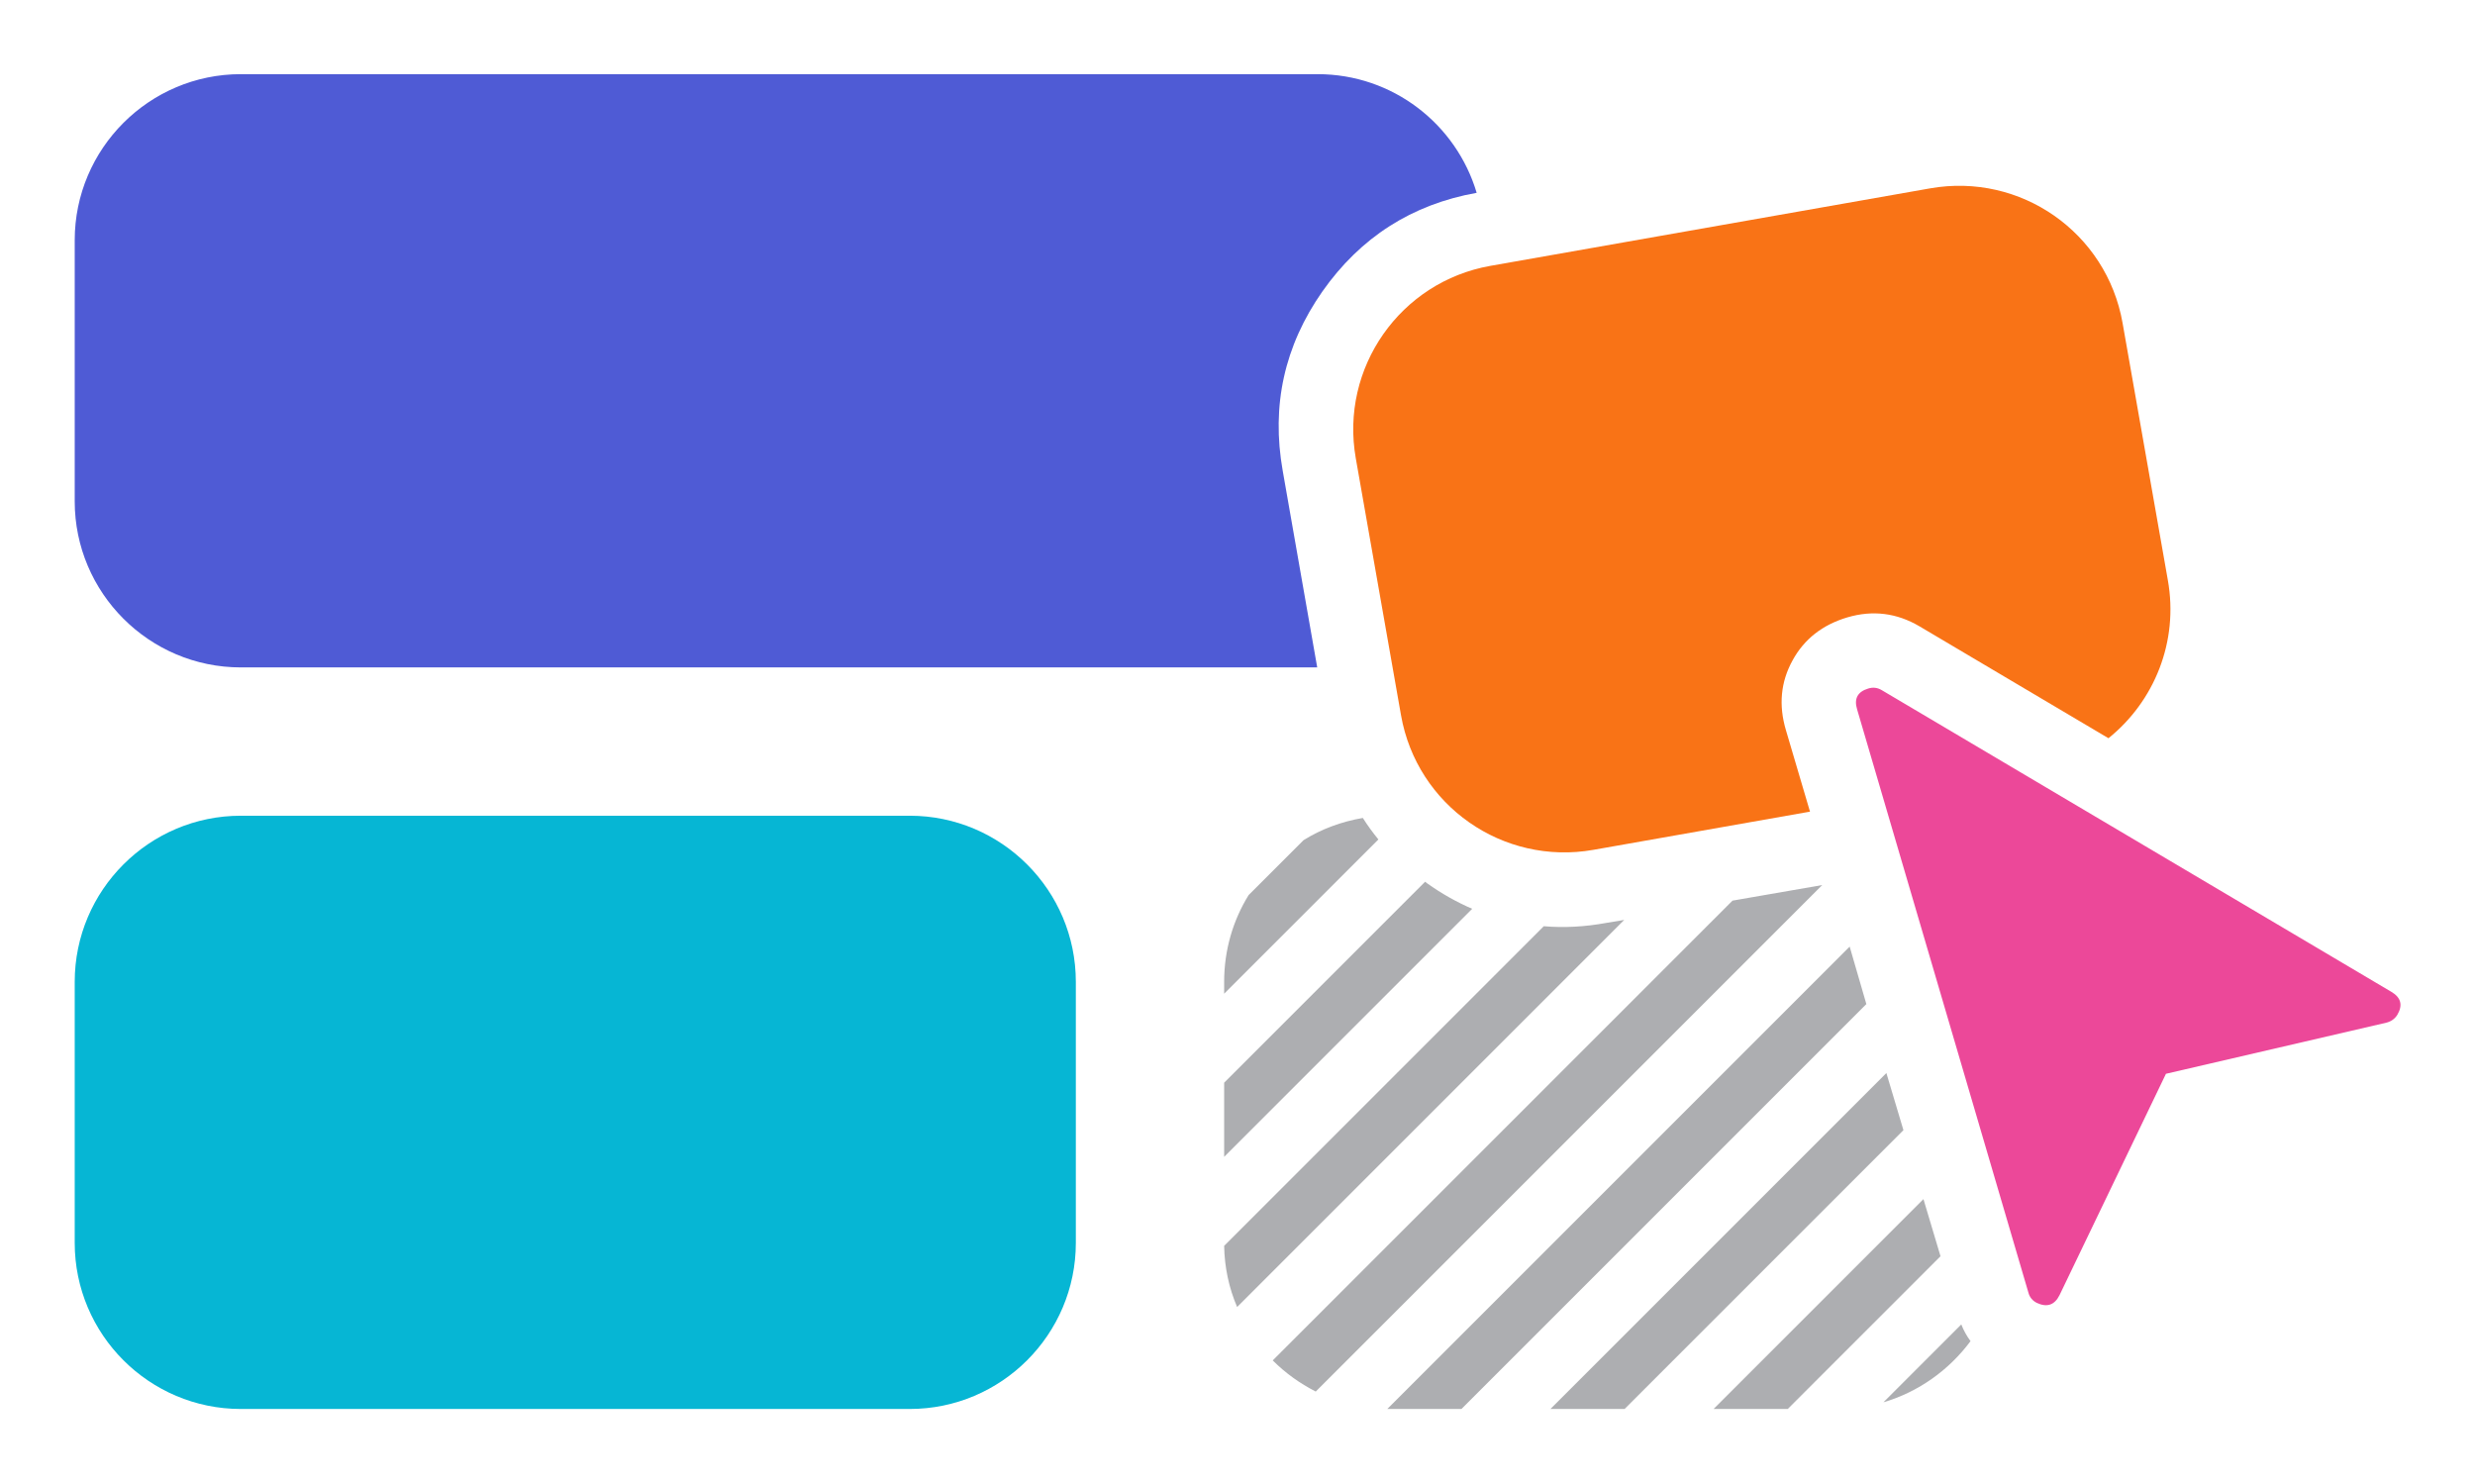
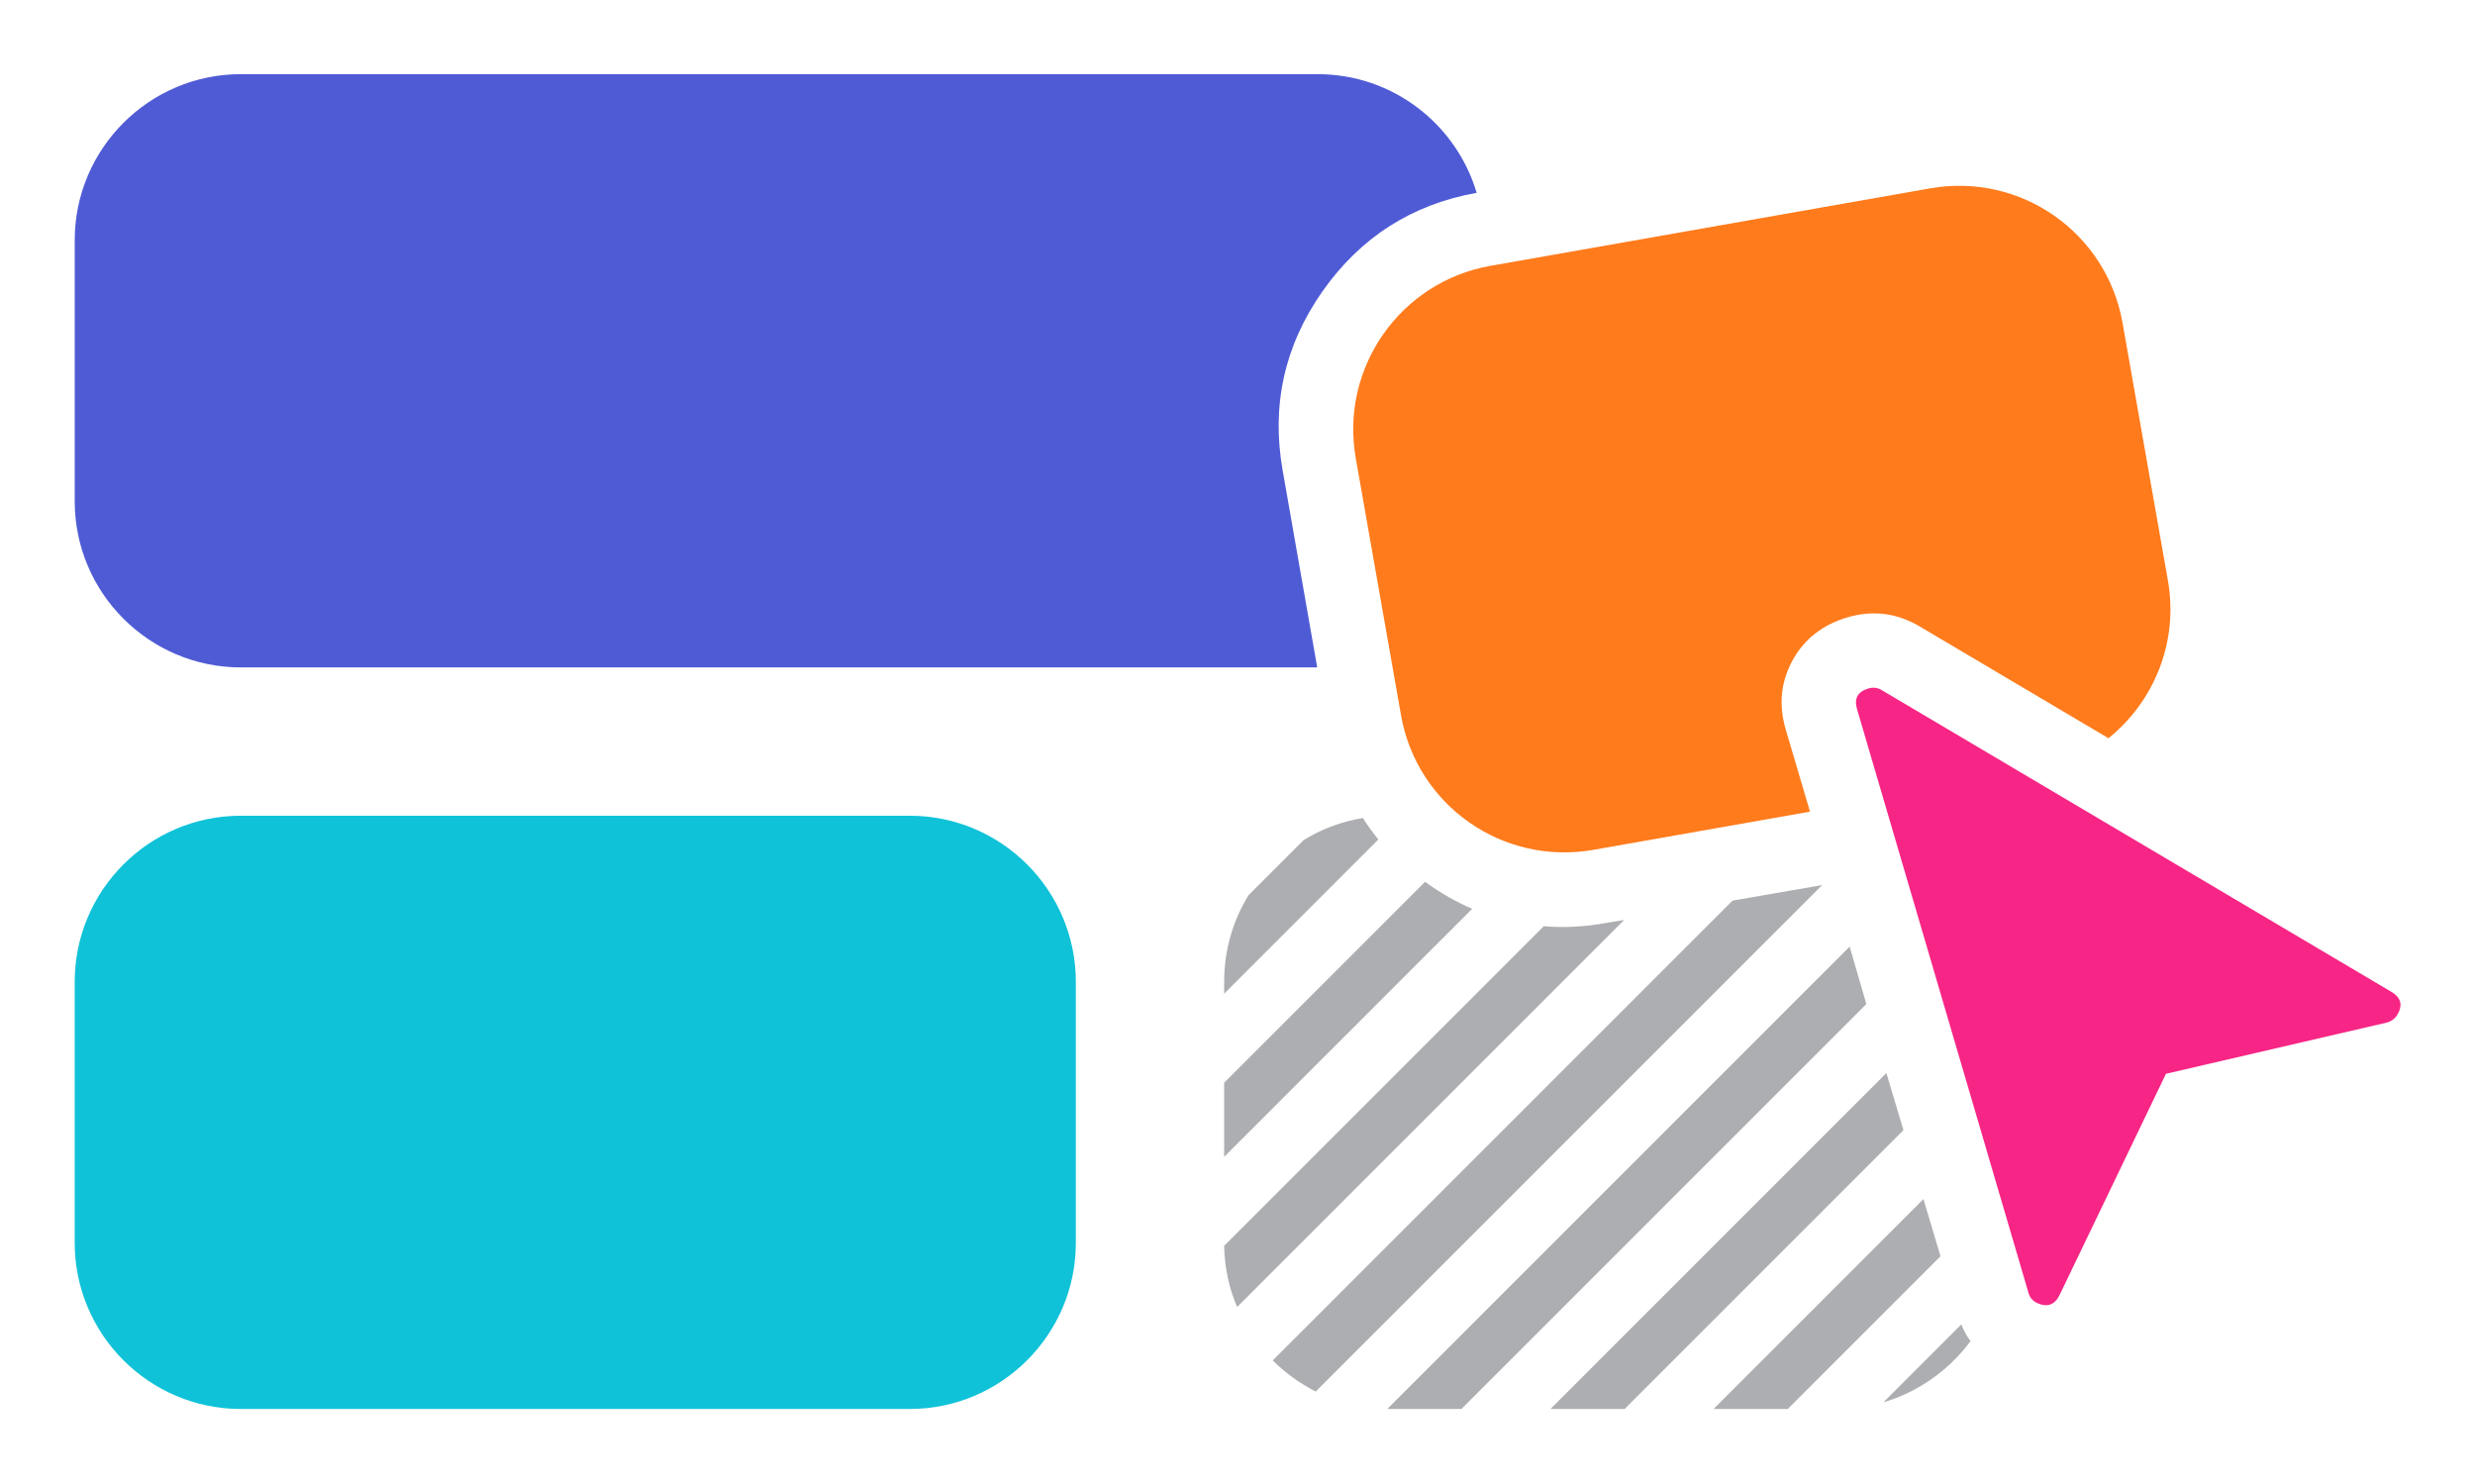
<svg xmlns="http://www.w3.org/2000/svg" viewBox="4 12 66.72 40" width="267" height="160">
  <path d="M10.48 14H39.52C41.55 14 43.26 15.35 43.81 17.2Q41.19 17.67 39.65 19.86Q38.11 22.06 38.58 24.7L39.51 30H10.48C8.01 30 6 27.99 6 25.52V18.48C6 16.01 8.01 14 10.48 14Z" fill="#4f5bd5" />
-   <path d="M10.48 34H28.52C30.99 34 33 36.01 33 38.48V45.52C33 47.99 30.99 50 28.52 50H10.48C8.01 50 6 47.99 6 45.52V38.48C6 36.01 8.01 34 10.48 34Z" fill="#06b6d4" />
+   <path d="M10.48 34H28.52C30.99 34 33 36.01 33 38.48V45.52C33 47.99 30.99 50 28.52 50H10.48C8.01 50 6 47.99 6 45.52V38.48C6 36.01 8.01 34 10.48 34Z" fill="#0fc2d8" />
  <path d="M39.47 49.53C39.04 49.31 38.65 49.03 38.31 48.69L50.71 36.29L53.13 35.87ZM41.48 50C41.45 50 41.43 50 41.4 50L53.87 37.53L54.32 39.08L43.4 50ZM37.35 47.25C37.13 46.74 37.01 46.18 37 45.6L45.62 36.98Q46.44 37.05 47.31 36.89L47.79 36.81ZM45.8 50 54.86 40.94 55.32 42.48 47.8 50ZM37 43.2V41.2L42.42 35.78Q42.44 35.8 42.47 35.82Q43.06 36.24 43.69 36.51ZM50.2 50 55.86 44.34 56.32 45.88 52.2 50ZM40.74 34.06Q40.93 34.36 41.16 34.64L37 38.8V38.48C37 37.62 37.24 36.82 37.66 36.14L39.14 34.66C39.62 34.36 40.16 34.16 40.74 34.06ZM56.88 47.72Q56.98 47.97 57.13 48.17C56.55 48.95 55.73 49.54 54.78 49.82L56.88 47.72Z" fill="#151821" fill-opacity="0.35" />
-   <path d="M44.18 19.17 56.04 17.08C58.48 16.65 60.8 18.27 61.23 20.71L62.45 27.64C62.75 29.31 62.08 30.92 60.85 31.91L55.75 28.89Q54.83 28.35 53.81 28.65Q52.8 28.95 52.33 29.81Q51.85 30.68 52.15 31.69L52.8 33.89L46.96 34.92C44.52 35.35 42.2 33.73 41.77 31.29L40.55 24.36C40.12 21.92 41.75 19.6 44.18 19.17Z" fill="#f97316" />
-   <path d="M54.73 30.61 68.48 38.75Q68.87 38.98 68.64 39.37Q68.54 39.53 68.35 39.58L62.4 40.96L59.53 46.93Q59.33 47.33 58.92 47.14Q58.74 47.05 58.69 46.86L54.07 31.13Q53.94 30.7 54.37 30.57Q54.56 30.51 54.73 30.61Z" fill="#ec4899" />
+   <path d="M44.18 19.17 56.04 17.08C58.48 16.65 60.8 18.27 61.23 20.71L62.45 27.64C62.75 29.31 62.08 30.92 60.85 31.91L55.75 28.89Q54.83 28.35 53.81 28.65Q52.8 28.95 52.33 29.81Q51.85 30.68 52.15 31.69L52.8 33.89L46.96 34.92C44.52 35.35 42.2 33.73 41.77 31.29L40.55 24.36C40.12 21.92 41.75 19.6 44.18 19.17Z" fill="#ff7b1c" />
+   <path d="M54.73 30.61 68.48 38.75Q68.87 38.98 68.64 39.37Q68.54 39.53 68.35 39.58L62.4 40.96L59.53 46.93Q59.33 47.33 58.92 47.14Q58.74 47.05 58.69 46.86L54.07 31.13Q53.94 30.7 54.37 30.57Q54.56 30.51 54.73 30.61Z" fill="#f72585" />
</svg>
